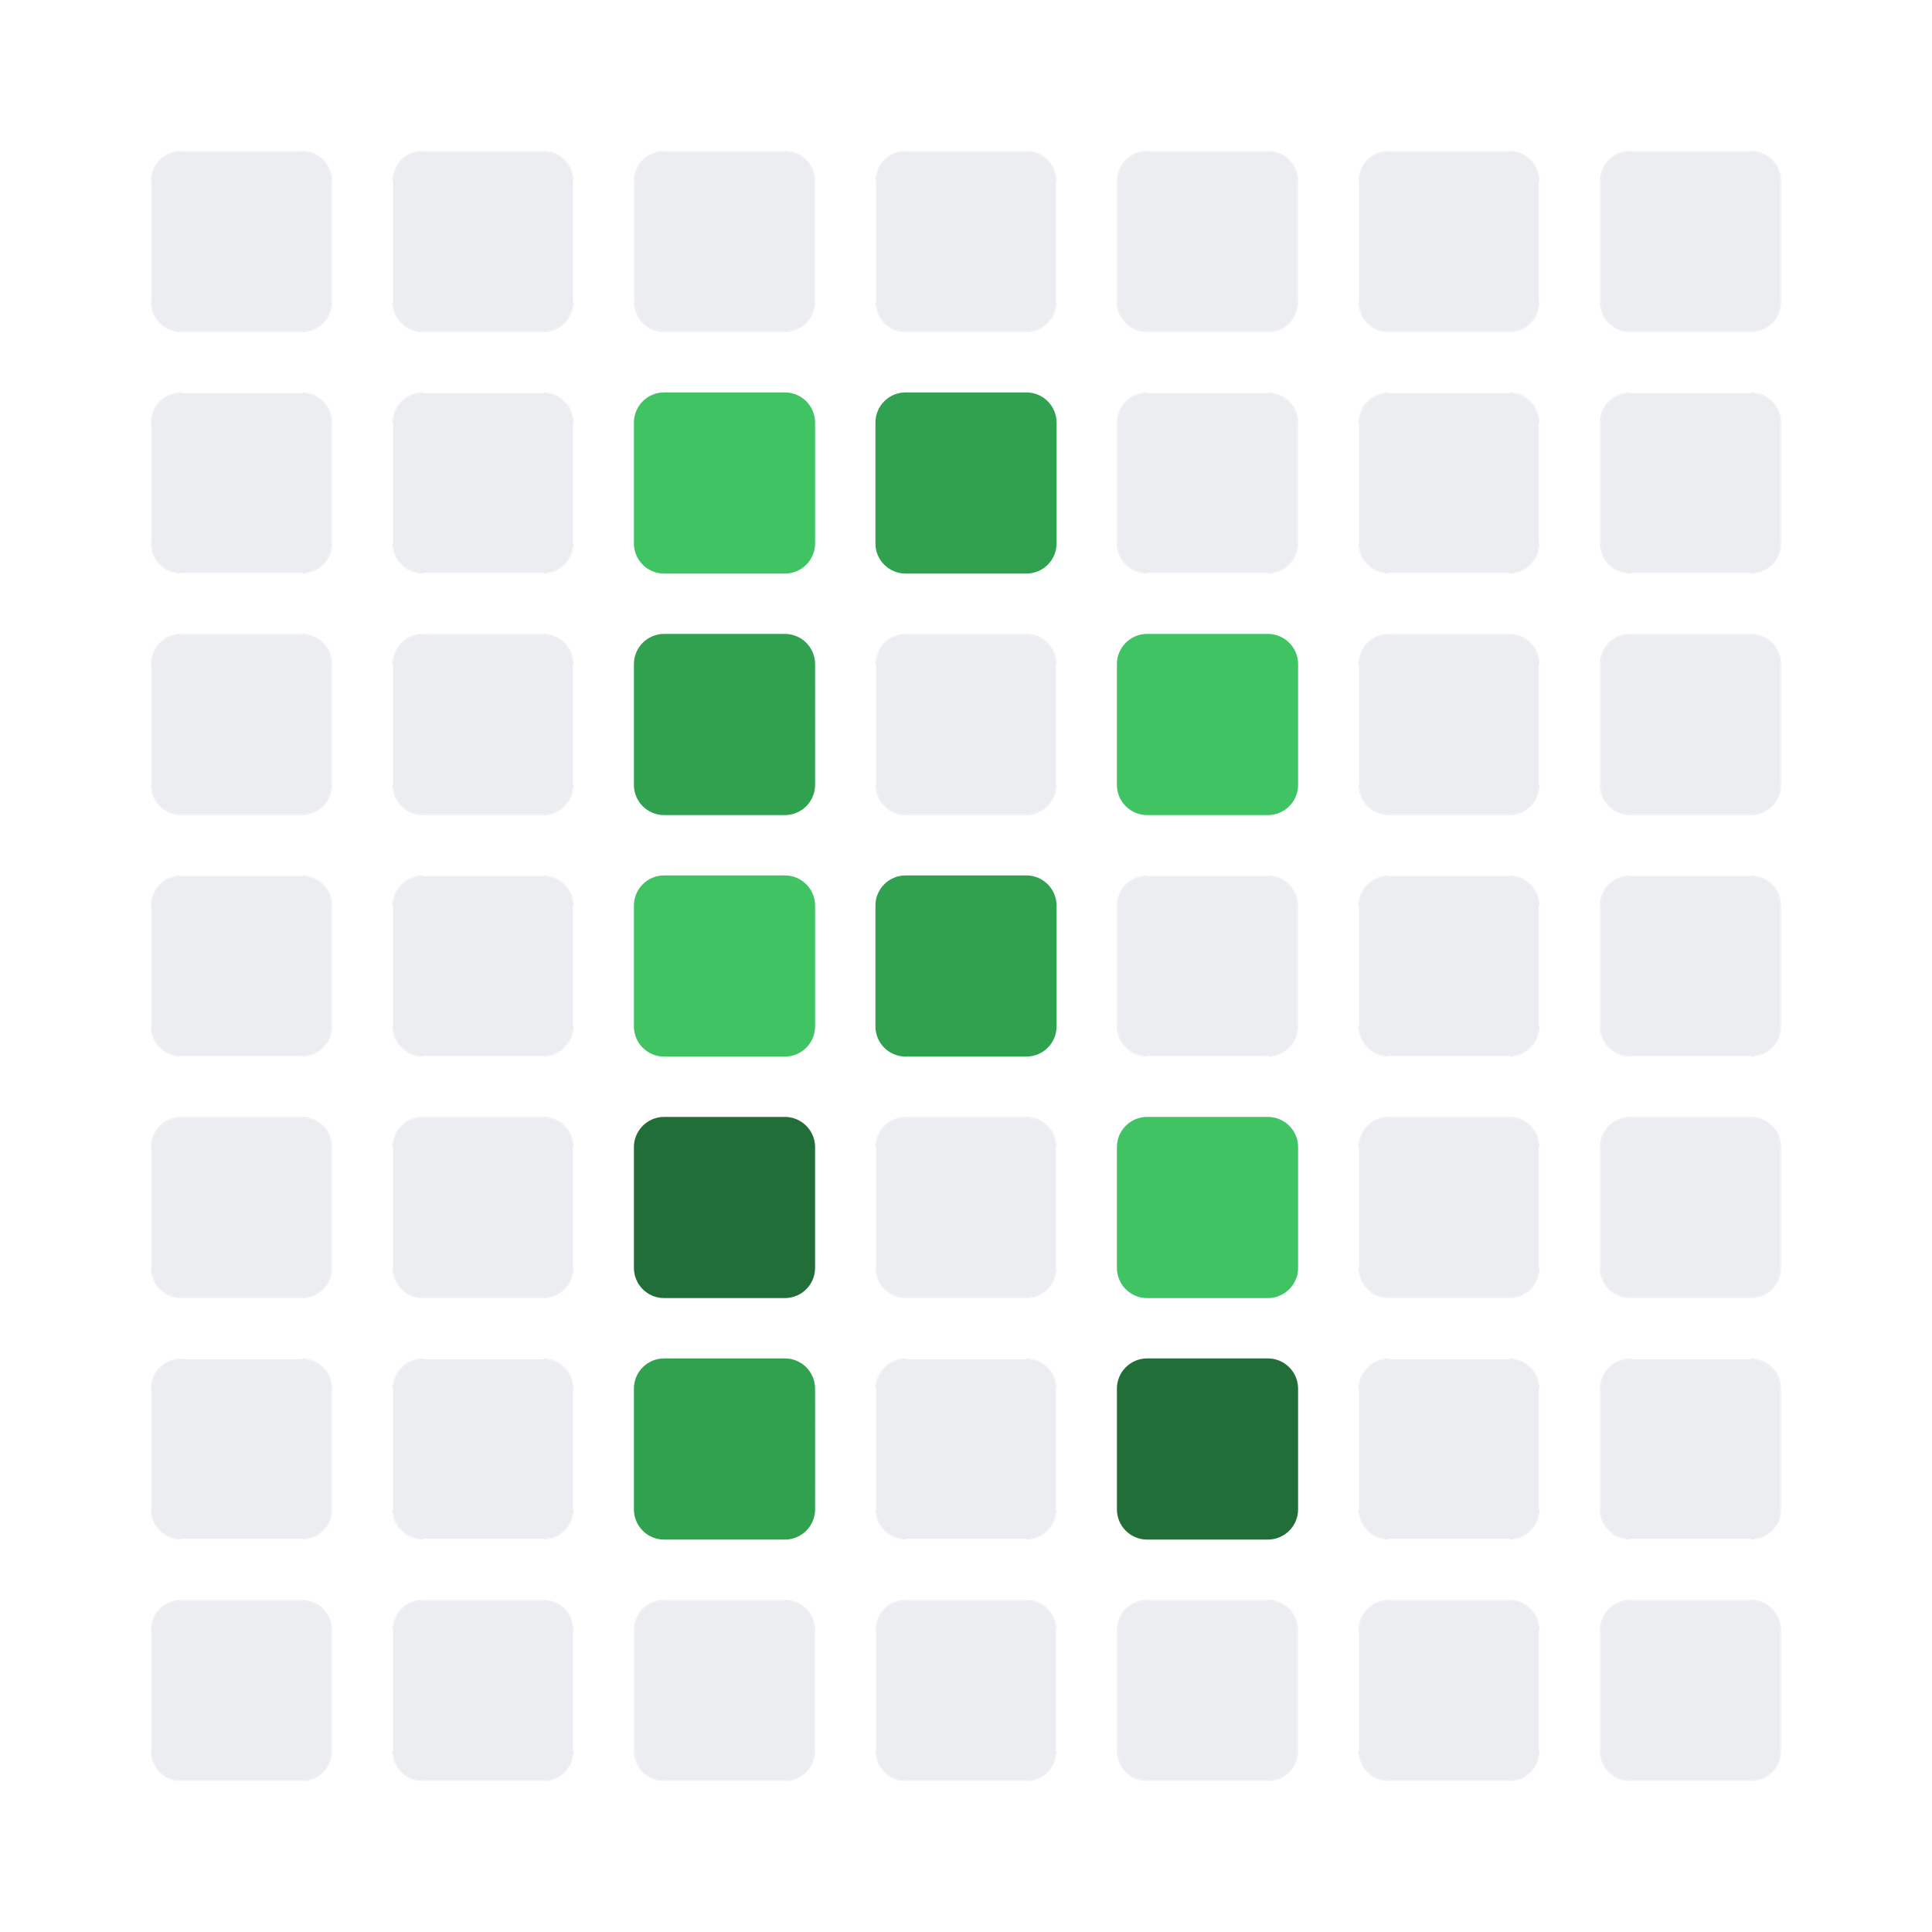
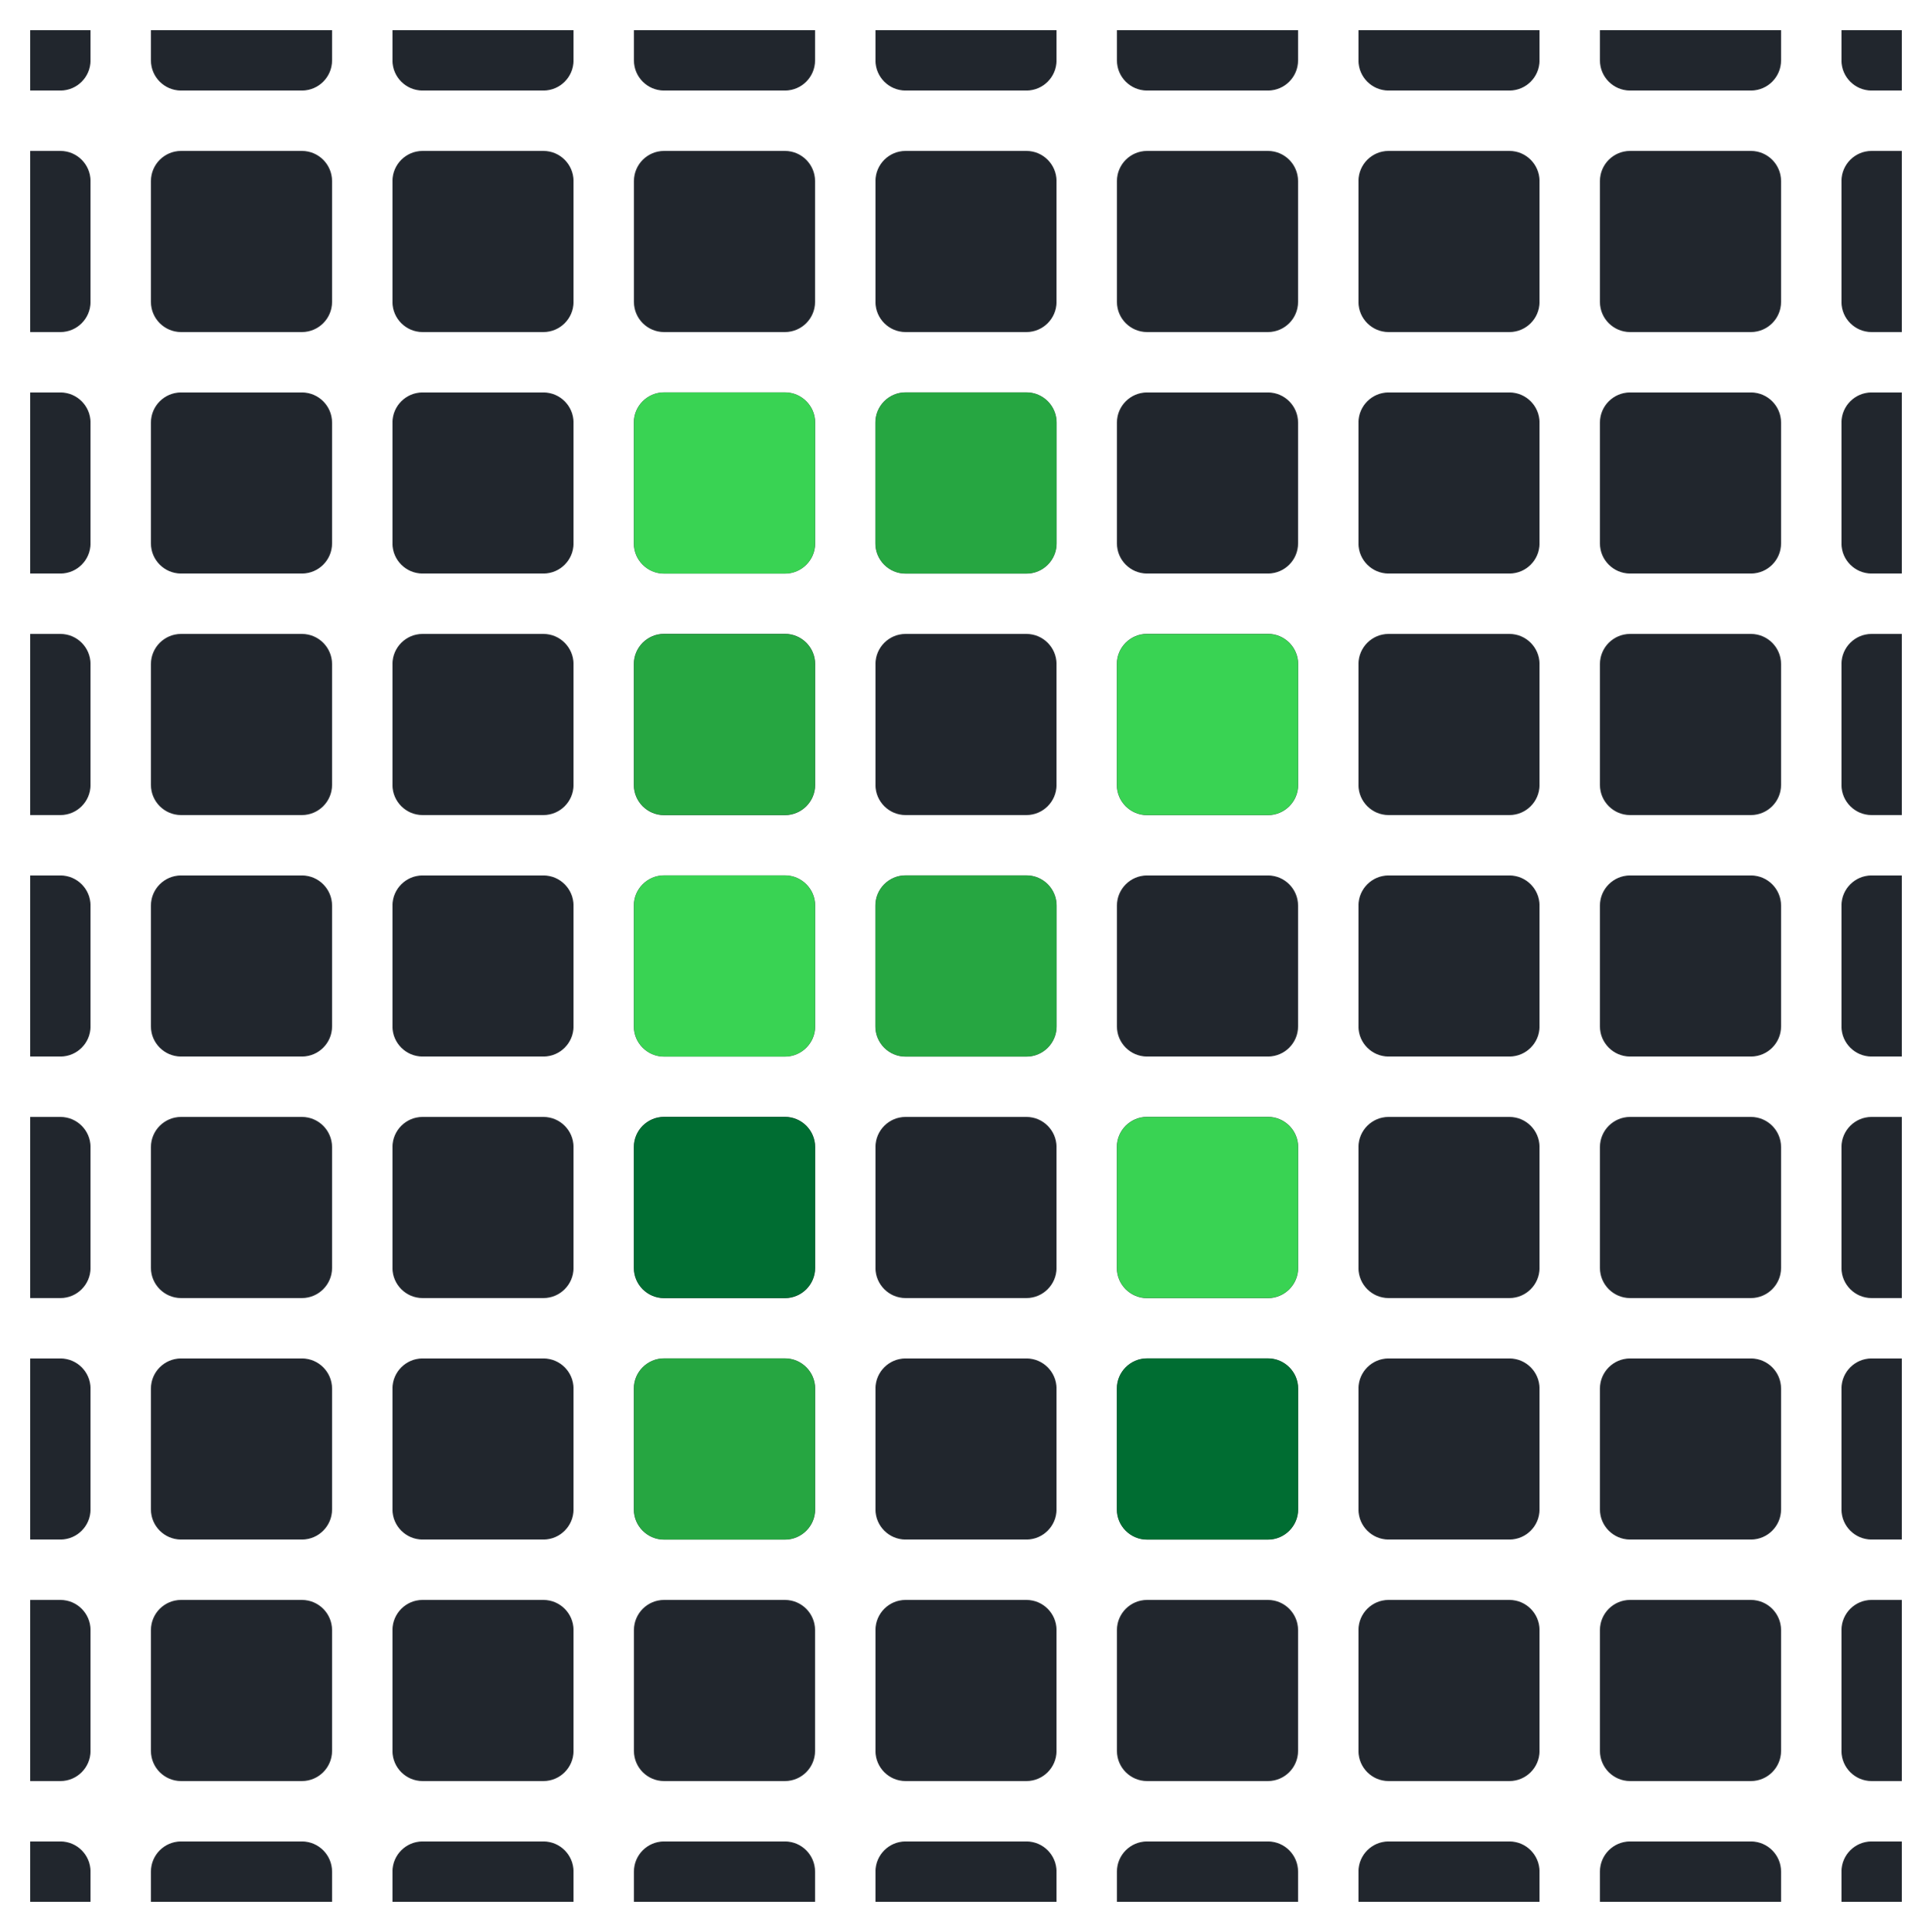
<svg xmlns="http://www.w3.org/2000/svg" width="128" height="128" viewBox="0 0 128 128" fill="none">
  <defs>
    <pattern id="empty-cells" x="10" y="10" width="16" height="16" patternUnits="userSpaceOnUse">
-       <rect width="12" height="12" rx="2" fill="#EBEDF0" />
+       <rect width="12" height="12" rx="2" fill="#21262D" />
    </pattern>
  </defs>
-   <rect x="10" y="10" width="108" height="108" fill="url(#empty-cells)" />
-   <rect x="42" y="26" width="12" height="12" rx="2" fill="#40C463" />
-   <rect x="58" y="26" width="12" height="12" rx="2" fill="#30A14E" />
-   <rect x="42" y="42" width="12" height="12" rx="2" fill="#30A14E" />
-   <rect x="74" y="42" width="12" height="12" rx="2" fill="#40C463" />
-   <rect x="42" y="58" width="12" height="12" rx="2" fill="#40C463" />
-   <rect x="58" y="58" width="12" height="12" rx="2" fill="#30A14E" />
-   <rect x="42" y="74" width="12" height="12" rx="2" fill="#216E39" />
-   <rect x="74" y="74" width="12" height="12" rx="2" fill="#40C463" />
-   <rect x="42" y="90" width="12" height="12" rx="2" fill="#30A14E" />
-   <rect x="74" y="90" width="12" height="12" rx="2" fill="#216E39" />
+   <rect x="2" y="2" width="124" height="124" fill="url(#empty-cells)" />
+   <rect x="42" y="26" width="12" height="12" rx="2" fill="#39D353" />
+   <rect x="58" y="26" width="12" height="12" rx="2" fill="#26A641" />
+   <rect x="42" y="42" width="12" height="12" rx="2" fill="#26A641" />
+   <rect x="74" y="42" width="12" height="12" rx="2" fill="#39D353" />
+   <rect x="42" y="58" width="12" height="12" rx="2" fill="#39D353" />
+   <rect x="58" y="58" width="12" height="12" rx="2" fill="#26A641" />
+   <rect x="42" y="74" width="12" height="12" rx="2" fill="#006D32" />
+   <rect x="74" y="74" width="12" height="12" rx="2" fill="#39D353" />
+   <rect x="42" y="90" width="12" height="12" rx="2" fill="#26A641" />
+   <rect x="74" y="90" width="12" height="12" rx="2" fill="#006D32" />
</svg>
